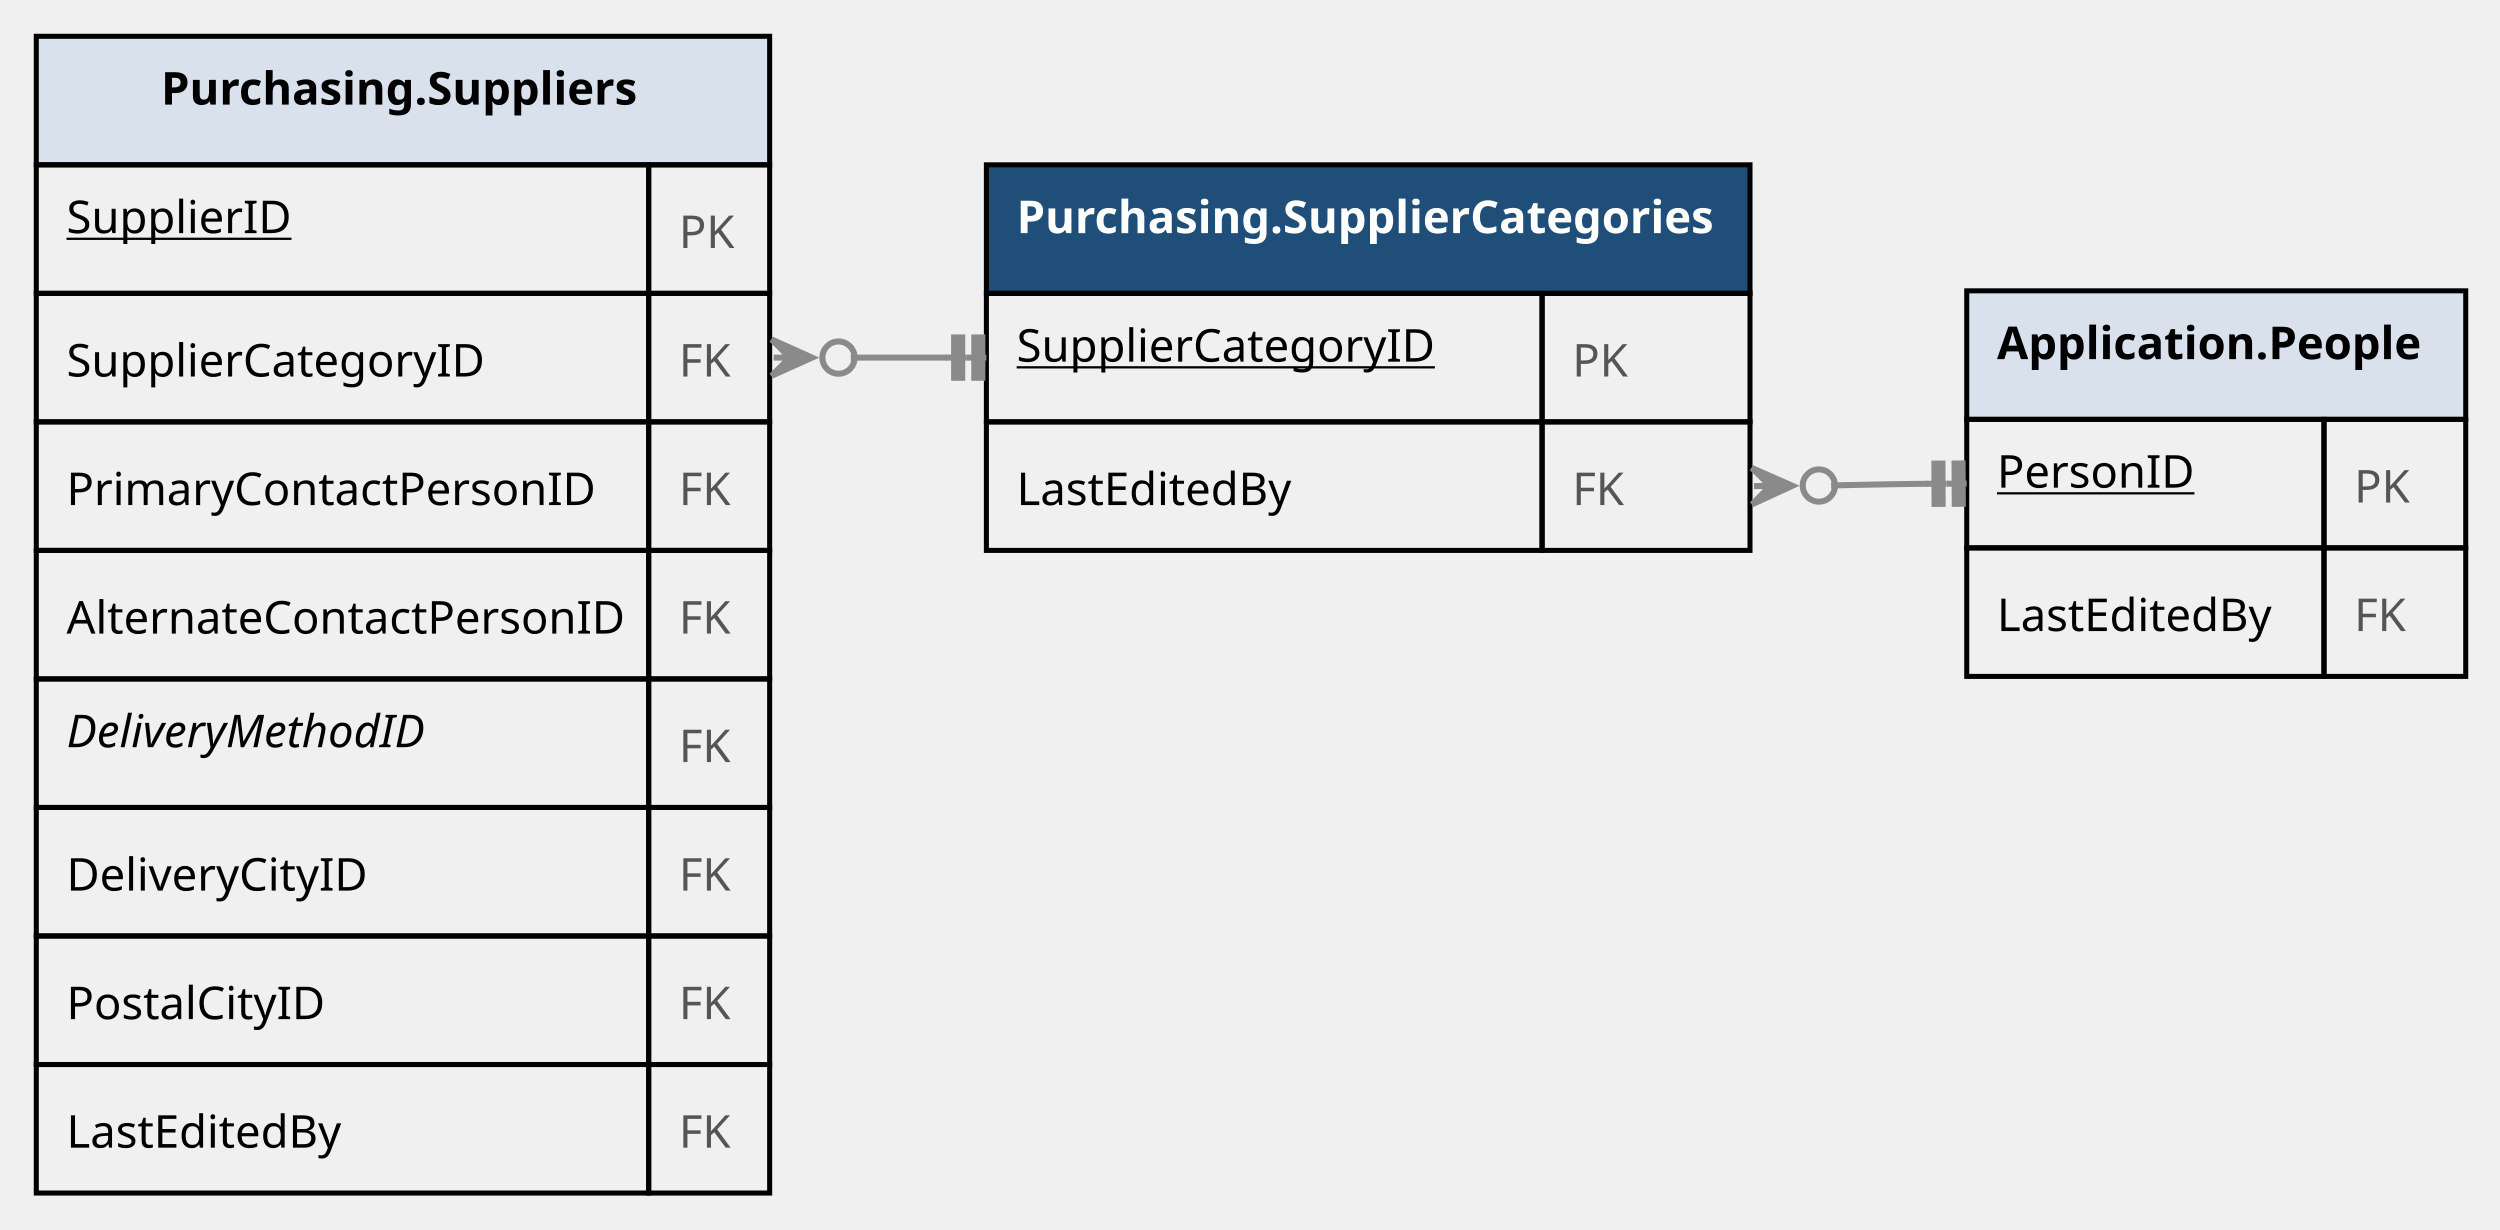
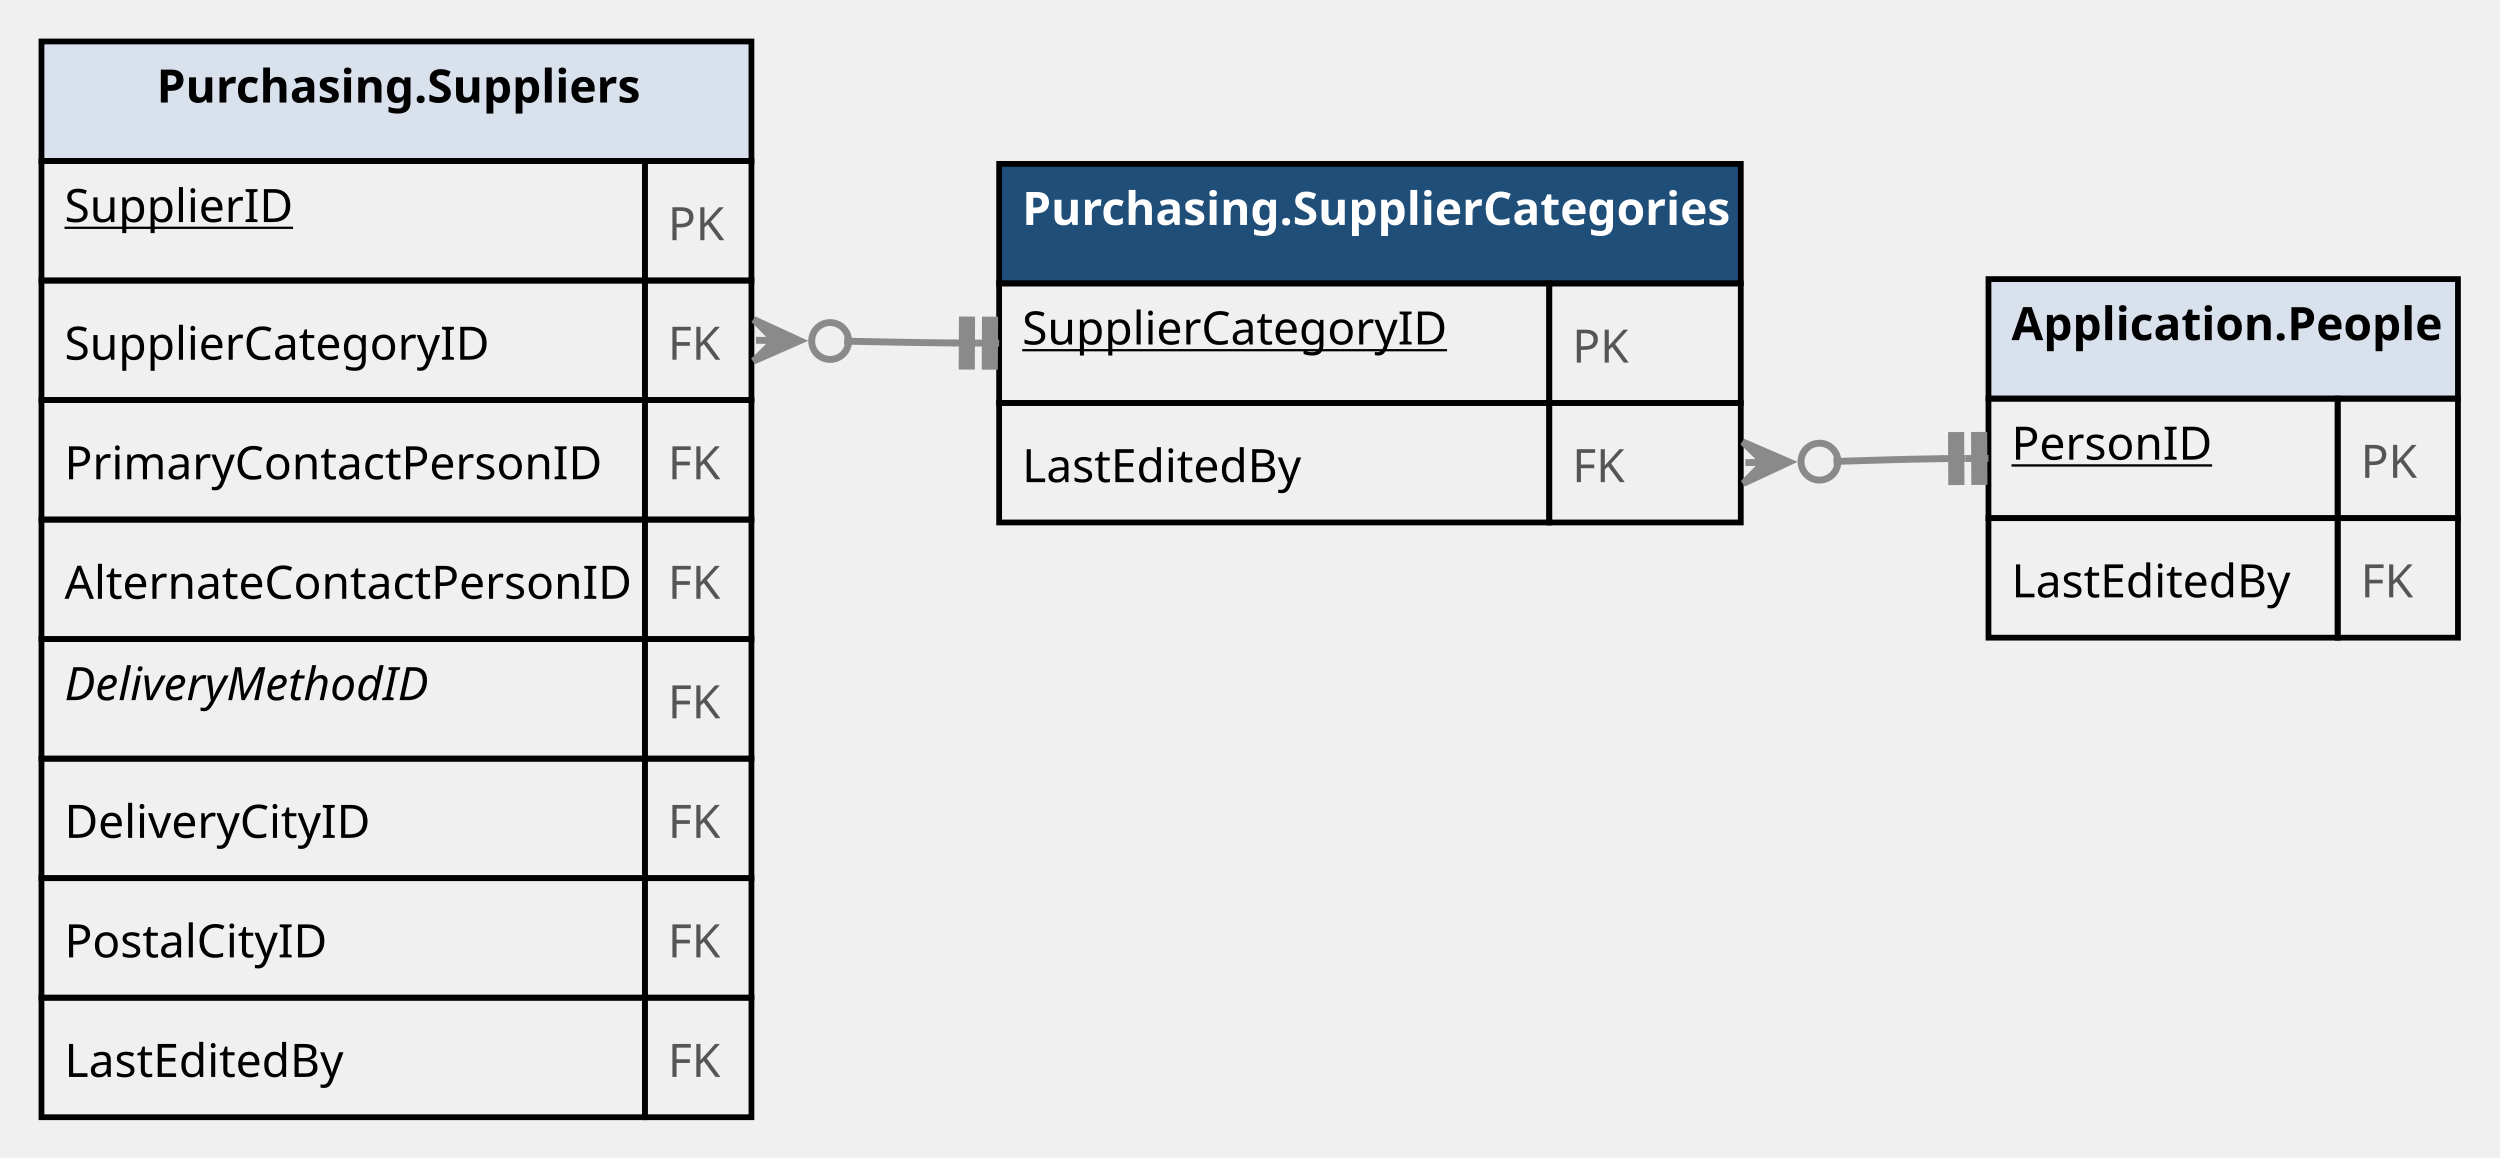
- <svg xmlns="http://www.w3.org/2000/svg" width="496pt" height="244pt" viewBox="0.00 0.00 496.00 244.00">
-   <g id="graph0" class="graph" transform="scale(1 1) rotate(0) translate(7.2 236.7)">
+ <svg xmlns="http://www.w3.org/2000/svg" width="434pt" height="201pt" viewBox="0.00 0.00 434.00 201.00">
+   <g id="graph0" class="graph" transform="scale(1 1) rotate(0) translate(7.2 193.95)">
    <g id="node1" class="node">
-       <polygon fill="#1f4e79" stroke="none" points="188.5,-178.5 188.5,-204 340,-204 340,-178.5 188.5,-178.5" />
-       <polygon fill="none" stroke="#000000" points="188.5,-178.5 188.5,-204 340,-204 340,-178.5 188.5,-178.5" />
-       <text xml:space="preserve" text-anchor="start" x="194.5" y="-190.45" font-family="Noto Sans KR" font-weight="bold" font-size="9.00" fill="#ffffff">Purchasing.SupplierCategories</text>
-       <polygon fill="none" stroke="#000000" points="188.5,-153 188.5,-178.5 298.75,-178.5 298.75,-153 188.5,-153" />
-       <text xml:space="preserve" text-anchor="start" x="194.5" y="-164.95" font-family="Noto Sans KR" text-decoration="underline" font-size="9.00">SupplierCategoryID</text>
-       <polygon fill="none" stroke="#000000" points="298.75,-153 298.75,-178.5 340,-178.5 340,-153 298.75,-153" />
-       <text xml:space="preserve" text-anchor="start" x="304.75" y="-162" font-family="Noto Sans KR" font-size="9.00" fill="#555555">PK</text>
-       <polygon fill="none" stroke="#000000" points="188.5,-127.5 188.5,-153 298.75,-153 298.75,-127.5 188.5,-127.5" />
-       <text xml:space="preserve" text-anchor="start" x="194.5" y="-136.5" font-family="Noto Sans KR" font-size="9.00">LastEditedBy</text>
-       <polygon fill="none" stroke="#000000" points="298.75,-127.5 298.75,-153 340,-153 340,-127.5 298.75,-127.5" />
-       <text xml:space="preserve" text-anchor="start" x="304.75" y="-136.5" font-family="Noto Sans KR" font-size="9.00" fill="#555555">FK</text>
+       <polygon fill="#1f4e79" stroke="none" points="166.25,-144.75 166.25,-165.5 295,-165.5 295,-144.75 166.25,-144.75" />
+       <polygon fill="none" stroke="#000000" points="166.25,-144.75 166.25,-165.5 295,-165.5 295,-144.75 166.25,-144.75" />
+       <text xml:space="preserve" text-anchor="start" x="170.25" y="-154.9" font-family="Noto Sans KR" font-weight="bold" font-size="8.00" fill="#ffffff">Purchasing.SupplierCategories</text>
+       <polygon fill="none" stroke="#000000" points="166.25,-124 166.25,-144.75 261.75,-144.75 261.75,-124 166.25,-124" />
+       <text xml:space="preserve" text-anchor="start" x="170.25" y="-134.15" font-family="Noto Sans KR" text-decoration="underline" font-size="8.00">SupplierCategoryID</text>
+       <polygon fill="none" stroke="#000000" points="261.75,-124 261.75,-144.75 295,-144.75 295,-124 261.75,-124" />
+       <text xml:space="preserve" text-anchor="start" x="265.75" y="-131" font-family="Noto Sans KR" font-size="8.00" fill="#555555">PK</text>
+       <polygon fill="none" stroke="#000000" points="166.25,-103.25 166.25,-124 261.75,-124 261.75,-103.25 166.25,-103.25" />
+       <text xml:space="preserve" text-anchor="start" x="170.25" y="-110.25" font-family="Noto Sans KR" font-size="8.00">LastEditedBy</text>
+       <polygon fill="none" stroke="#000000" points="261.75,-103.25 261.75,-124 295,-124 295,-103.25 261.75,-103.25" />
+       <text xml:space="preserve" text-anchor="start" x="265.75" y="-110.25" font-family="Noto Sans KR" font-size="8.00" fill="#555555">FK</text>
    </g>
    <g id="node2" class="node">
-       <polygon fill="#d9e2ec" stroke="none" points="383,-153.5 383,-179 482,-179 482,-153.5 383,-153.5" />
-       <polygon fill="none" stroke="#000000" points="383,-153.5 383,-179 482,-179 482,-153.5 383,-153.5" />
-       <text xml:space="preserve" text-anchor="start" x="389" y="-165.45" font-family="Noto Sans KR" font-weight="bold" font-size="9.00" fill="#000000">Application.People</text>
-       <polygon fill="none" stroke="#000000" points="383,-128 383,-153.5 453.88,-153.5 453.88,-128 383,-128" />
-       <text xml:space="preserve" text-anchor="start" x="389" y="-139.95" font-family="Noto Sans KR" text-decoration="underline" font-size="9.00">PersonID</text>
-       <polygon fill="none" stroke="#000000" points="453.88,-128 453.88,-153.5 482,-153.5 482,-128 453.88,-128" />
-       <text xml:space="preserve" text-anchor="start" x="459.88" y="-137" font-family="Noto Sans KR" font-size="9.00" fill="#555555">PK</text>
-       <polygon fill="none" stroke="#000000" points="383,-102.5 383,-128 453.88,-128 453.88,-102.5 383,-102.5" />
-       <text xml:space="preserve" text-anchor="start" x="389" y="-111.5" font-family="Noto Sans KR" font-size="9.00">LastEditedBy</text>
-       <polygon fill="none" stroke="#000000" points="453.88,-102.5 453.88,-128 482,-128 482,-102.5 453.88,-102.5" />
-       <text xml:space="preserve" text-anchor="start" x="459.88" y="-111.5" font-family="Noto Sans KR" font-size="9.00" fill="#555555">FK</text>
+       <polygon fill="#d9e2ec" stroke="none" points="338,-124.75 338,-145.5 419.5,-145.5 419.5,-124.75 338,-124.75" />
+       <polygon fill="none" stroke="#000000" points="338,-124.75 338,-145.5 419.5,-145.5 419.5,-124.75 338,-124.75" />
+       <text xml:space="preserve" text-anchor="start" x="342" y="-134.9" font-family="Noto Sans KR" font-weight="bold" font-size="8.00" fill="#000000">Application.People</text>
+       <polygon fill="none" stroke="#000000" points="338,-104 338,-124.75 398.62,-124.75 398.62,-104 338,-104" />
+       <text xml:space="preserve" text-anchor="start" x="342" y="-114.15" font-family="Noto Sans KR" text-decoration="underline" font-size="8.00">PersonID</text>
+       <polygon fill="none" stroke="#000000" points="398.62,-104 398.62,-124.75 419.5,-124.75 419.5,-104 398.62,-104" />
+       <text xml:space="preserve" text-anchor="start" x="402.62" y="-111" font-family="Noto Sans KR" font-size="8.00" fill="#555555">PK</text>
+       <polygon fill="none" stroke="#000000" points="338,-83.25 338,-104 398.62,-104 398.62,-83.25 338,-83.25" />
+       <text xml:space="preserve" text-anchor="start" x="342" y="-90.25" font-family="Noto Sans KR" font-size="8.00">LastEditedBy</text>
+       <polygon fill="none" stroke="#000000" points="398.62,-83.25 398.62,-104 419.5,-104 419.5,-83.25 398.62,-83.25" />
+       <text xml:space="preserve" text-anchor="start" x="402.62" y="-90.25" font-family="Noto Sans KR" font-size="8.00" fill="#555555">FK</text>
    </g>
    <g id="edge1" class="edge">
-       <path fill="none" stroke="#8a8a8a" stroke-width="1.2" d="M356.09,-140.39C362.33,-140.51 367.52,-140.65 375.18,-140.72" />
-       <polygon fill="#8a8a8a" stroke="#8a8a8a" stroke-width="1.2" points="348.4,-140.32 340.43,-136.65 344,-140.29 340.8,-140.26 340.8,-140.26 340.8,-140.26 344,-140.29 340.37,-143.85 348.4,-140.32" />
-       <ellipse fill="none" stroke="#8a8a8a" stroke-width="1.2" cx="353.66" cy="-140.37" rx="3.2" ry="3.2" />
-       <polygon fill="#8a8a8a" stroke="#8a8a8a" stroke-width="1.2" points="382.22,-136.75 382.18,-144.75 380.58,-144.74 380.62,-136.74 382.22,-136.75" />
-       <polyline fill="none" stroke="#8a8a8a" stroke-width="1.2" points="383,-140.75 379,-140.73" />
-       <polygon fill="#8a8a8a" stroke="#8a8a8a" stroke-width="1.2" points="378.22,-136.73 378.18,-144.73 376.58,-144.72 376.62,-136.72 378.22,-136.73" />
-       <polyline fill="none" stroke="#8a8a8a" stroke-width="1.2" points="379,-140.73 375,-140.72" />
+       <path fill="none" stroke="#8a8a8a" stroke-width="1.2" d="M311.09,-113.84C317.33,-114.01 322.52,-114.23 330.18,-114.33" />
+       <polygon fill="#8a8a8a" stroke="#8a8a8a" stroke-width="1.2" points="303.4,-113.74 295.45,-110.03 299,-113.68 295.8,-113.64 295.8,-113.64 295.8,-113.64 299,-113.68 295.35,-117.23 303.4,-113.74" />
+       <ellipse fill="none" stroke="#8a8a8a" stroke-width="1.2" cx="308.66" cy="-113.81" rx="3.2" ry="3.2" />
+       <polygon fill="#8a8a8a" stroke="#8a8a8a" stroke-width="1.2" points="337.22,-110.37 337.18,-118.37 335.58,-118.36 335.62,-110.36 337.22,-110.37" />
+       <polyline fill="none" stroke="#8a8a8a" stroke-width="1.2" points="338,-114.38 334,-114.35" />
+       <polygon fill="#8a8a8a" stroke="#8a8a8a" stroke-width="1.2" points="333.22,-110.35 333.18,-118.35 331.58,-118.34 331.62,-110.34 333.22,-110.35" />
+       <polyline fill="none" stroke="#8a8a8a" stroke-width="1.2" points="334,-114.35 330,-114.33" />
    </g>
    <g id="node3" class="node">
-       <polygon fill="#d9e2ec" stroke="none" points="0,-204 0,-229.5 145.5,-229.5 145.5,-204 0,-204" />
-       <polygon fill="none" stroke="#000000" points="0,-204 0,-229.5 145.5,-229.5 145.5,-204 0,-204" />
-       <text xml:space="preserve" text-anchor="start" x="24.75" y="-215.95" font-family="Noto Sans KR" font-weight="bold" font-size="9.00" fill="#000000">Purchasing.Suppliers</text>
-       <polygon fill="none" stroke="#000000" points="0,-178.5 0,-204 121.5,-204 121.5,-178.5 0,-178.5" />
-       <text xml:space="preserve" text-anchor="start" x="6" y="-190.45" font-family="Noto Sans KR" text-decoration="underline" font-size="9.00">SupplierID</text>
-       <polygon fill="none" stroke="#000000" points="121.5,-178.5 121.5,-204 145.5,-204 145.5,-178.5 121.5,-178.5" />
-       <text xml:space="preserve" text-anchor="start" x="127.5" y="-187.5" font-family="Noto Sans KR" font-size="9.00" fill="#555555">PK</text>
-       <polygon fill="none" stroke="#000000" points="0,-153 0,-178.5 121.5,-178.5 121.5,-153 0,-153" />
-       <text xml:space="preserve" text-anchor="start" x="6" y="-162" font-family="Noto Sans KR" font-size="9.00">SupplierCategoryID</text>
-       <polygon fill="none" stroke="#000000" points="121.5,-153 121.5,-178.5 145.5,-178.5 145.5,-153 121.5,-153" />
-       <text xml:space="preserve" text-anchor="start" x="127.5" y="-162" font-family="Noto Sans KR" font-size="9.00" fill="#555555">FK</text>
-       <polygon fill="none" stroke="#000000" points="0,-127.5 0,-153 121.5,-153 121.5,-127.5 0,-127.5" />
-       <text xml:space="preserve" text-anchor="start" x="6" y="-136.5" font-family="Noto Sans KR" font-size="9.00">PrimaryContactPersonID</text>
-       <polygon fill="none" stroke="#000000" points="121.5,-127.5 121.5,-153 145.5,-153 145.5,-127.5 121.5,-127.5" />
-       <text xml:space="preserve" text-anchor="start" x="127.5" y="-136.5" font-family="Noto Sans KR" font-size="9.00" fill="#555555">FK</text>
-       <polygon fill="none" stroke="#000000" points="0,-102 0,-127.5 121.5,-127.5 121.5,-102 0,-102" />
-       <text xml:space="preserve" text-anchor="start" x="6" y="-111" font-family="Noto Sans KR" font-size="9.00">AlternateContactPersonID</text>
-       <polygon fill="none" stroke="#000000" points="121.5,-102 121.5,-127.5 145.5,-127.5 145.5,-102 121.5,-102" />
-       <text xml:space="preserve" text-anchor="start" x="127.5" y="-111" font-family="Noto Sans KR" font-size="9.00" fill="#555555">FK</text>
-       <polygon fill="none" stroke="#000000" points="0,-76.5 0,-102 121.5,-102 121.5,-76.5 0,-76.5" />
-       <text xml:space="preserve" text-anchor="start" x="6" y="-88.45" font-family="Noto Sans KR" font-style="italic" font-size="9.00">DeliveryMethodID</text>
-       <polygon fill="none" stroke="#000000" points="121.5,-76.5 121.5,-102 145.5,-102 145.5,-76.5 121.5,-76.5" />
-       <text xml:space="preserve" text-anchor="start" x="127.5" y="-85.5" font-family="Noto Sans KR" font-size="9.00" fill="#555555">FK</text>
-       <polygon fill="none" stroke="#000000" points="0,-51 0,-76.5 121.5,-76.5 121.5,-51 0,-51" />
-       <text xml:space="preserve" text-anchor="start" x="6" y="-60" font-family="Noto Sans KR" font-size="9.00">DeliveryCityID</text>
-       <polygon fill="none" stroke="#000000" points="121.5,-51 121.5,-76.5 145.5,-76.5 145.5,-51 121.5,-51" />
-       <text xml:space="preserve" text-anchor="start" x="127.5" y="-60" font-family="Noto Sans KR" font-size="9.00" fill="#555555">FK</text>
-       <polygon fill="none" stroke="#000000" points="0,-25.5 0,-51 121.5,-51 121.5,-25.5 0,-25.5" />
-       <text xml:space="preserve" text-anchor="start" x="6" y="-34.5" font-family="Noto Sans KR" font-size="9.00">PostalCityID</text>
-       <polygon fill="none" stroke="#000000" points="121.5,-25.5 121.5,-51 145.5,-51 145.5,-25.5 121.5,-25.5" />
-       <text xml:space="preserve" text-anchor="start" x="127.5" y="-34.5" font-family="Noto Sans KR" font-size="9.00" fill="#555555">FK</text>
-       <polygon fill="none" stroke="#000000" points="0,0 0,-25.5 121.5,-25.5 121.5,0 0,0" />
-       <text xml:space="preserve" text-anchor="start" x="6" y="-9" font-family="Noto Sans KR" font-size="9.00">LastEditedBy</text>
-       <polygon fill="none" stroke="#000000" points="121.5,0 121.5,-25.5 145.5,-25.5 145.5,0 121.5,0" />
-       <text xml:space="preserve" text-anchor="start" x="127.5" y="-9" font-family="Noto Sans KR" font-size="9.00" fill="#555555">FK</text>
+       <polygon fill="#d9e2ec" stroke="none" points="0,-166 0,-186.75 123.25,-186.75 123.25,-166 0,-166" />
+       <polygon fill="none" stroke="#000000" points="0,-166 0,-186.75 123.25,-186.75 123.25,-166 0,-166" />
+       <text xml:space="preserve" text-anchor="start" x="20" y="-176.15" font-family="Noto Sans KR" font-weight="bold" font-size="8.00" fill="#000000">Purchasing.Suppliers</text>
+       <polygon fill="none" stroke="#000000" points="0,-145.25 0,-166 104.75,-166 104.75,-145.25 0,-145.25" />
+       <text xml:space="preserve" text-anchor="start" x="4" y="-155.4" font-family="Noto Sans KR" text-decoration="underline" font-size="8.00">SupplierID</text>
+       <polygon fill="none" stroke="#000000" points="104.75,-145.25 104.75,-166 123.25,-166 123.25,-145.25 104.75,-145.25" />
+       <text xml:space="preserve" text-anchor="start" x="108.75" y="-152.25" font-family="Noto Sans KR" font-size="8.00" fill="#555555">PK</text>
+       <polygon fill="none" stroke="#000000" points="0,-124.5 0,-145.25 104.75,-145.25 104.75,-124.5 0,-124.5" />
+       <text xml:space="preserve" text-anchor="start" x="4" y="-131.5" font-family="Noto Sans KR" font-size="8.00">SupplierCategoryID</text>
+       <polygon fill="none" stroke="#000000" points="104.75,-124.5 104.75,-145.25 123.25,-145.25 123.25,-124.5 104.75,-124.5" />
+       <text xml:space="preserve" text-anchor="start" x="108.75" y="-131.5" font-family="Noto Sans KR" font-size="8.00" fill="#555555">FK</text>
+       <polygon fill="none" stroke="#000000" points="0,-103.75 0,-124.5 104.75,-124.5 104.75,-103.75 0,-103.75" />
+       <text xml:space="preserve" text-anchor="start" x="4" y="-110.75" font-family="Noto Sans KR" font-size="8.00">PrimaryContactPersonID</text>
+       <polygon fill="none" stroke="#000000" points="104.75,-103.75 104.75,-124.5 123.25,-124.5 123.25,-103.75 104.75,-103.75" />
+       <text xml:space="preserve" text-anchor="start" x="108.75" y="-110.75" font-family="Noto Sans KR" font-size="8.00" fill="#555555">FK</text>
+       <polygon fill="none" stroke="#000000" points="0,-83 0,-103.75 104.75,-103.75 104.75,-83 0,-83" />
+       <text xml:space="preserve" text-anchor="start" x="4" y="-90" font-family="Noto Sans KR" font-size="8.00">AlternateContactPersonID</text>
+       <polygon fill="none" stroke="#000000" points="104.75,-83 104.75,-103.75 123.25,-103.75 123.25,-83 104.75,-83" />
+       <text xml:space="preserve" text-anchor="start" x="108.75" y="-90" font-family="Noto Sans KR" font-size="8.00" fill="#555555">FK</text>
+       <polygon fill="none" stroke="#000000" points="0,-62.25 0,-83 104.75,-83 104.75,-62.25 0,-62.25" />
+       <text xml:space="preserve" text-anchor="start" x="4" y="-72.4" font-family="Noto Sans KR" font-style="italic" font-size="8.00">DeliveryMethodID</text>
+       <polygon fill="none" stroke="#000000" points="104.75,-62.25 104.75,-83 123.25,-83 123.25,-62.25 104.75,-62.25" />
+       <text xml:space="preserve" text-anchor="start" x="108.75" y="-69.25" font-family="Noto Sans KR" font-size="8.00" fill="#555555">FK</text>
+       <polygon fill="none" stroke="#000000" points="0,-41.5 0,-62.25 104.75,-62.25 104.75,-41.5 0,-41.5" />
+       <text xml:space="preserve" text-anchor="start" x="4" y="-48.5" font-family="Noto Sans KR" font-size="8.00">DeliveryCityID</text>
+       <polygon fill="none" stroke="#000000" points="104.75,-41.5 104.75,-62.25 123.25,-62.25 123.25,-41.5 104.75,-41.5" />
+       <text xml:space="preserve" text-anchor="start" x="108.75" y="-48.5" font-family="Noto Sans KR" font-size="8.00" fill="#555555">FK</text>
+       <polygon fill="none" stroke="#000000" points="0,-20.75 0,-41.5 104.75,-41.5 104.75,-20.75 0,-20.75" />
+       <text xml:space="preserve" text-anchor="start" x="4" y="-27.75" font-family="Noto Sans KR" font-size="8.00">PostalCityID</text>
+       <polygon fill="none" stroke="#000000" points="104.75,-20.75 104.75,-41.5 123.25,-41.5 123.25,-20.75 104.75,-20.75" />
+       <text xml:space="preserve" text-anchor="start" x="108.75" y="-27.75" font-family="Noto Sans KR" font-size="8.00" fill="#555555">FK</text>
+       <polygon fill="none" stroke="#000000" points="0,0 0,-20.75 104.75,-20.75 104.75,0 0,0" />
+       <text xml:space="preserve" text-anchor="start" x="4" y="-7" font-family="Noto Sans KR" font-size="8.00">LastEditedBy</text>
+       <polygon fill="none" stroke="#000000" points="104.75,0 104.75,-20.75 123.25,-20.75 123.25,0 104.75,0" />
+       <text xml:space="preserve" text-anchor="start" x="108.75" y="-7" font-family="Noto Sans KR" font-size="8.00" fill="#555555">FK</text>
    </g>
    <g id="edge2" class="edge">
-       <path fill="none" stroke="#8a8a8a" stroke-width="1.2" d="M161.59,-165.75C167.83,-165.75 173.03,-165.75 180.68,-165.75" />
-       <polygon fill="#8a8a8a" stroke="#8a8a8a" stroke-width="1.2" points="153.9,-165.75 145.9,-162.15 149.5,-165.75 146.3,-165.75 146.3,-165.75 146.3,-165.75 149.5,-165.75 145.9,-169.35 153.9,-165.75" />
-       <ellipse fill="none" stroke="#8a8a8a" stroke-width="1.2" cx="159.16" cy="-165.75" rx="3.2" ry="3.2" />
-       <polygon fill="#8a8a8a" stroke="#8a8a8a" stroke-width="1.2" points="187.7,-161.75 187.7,-169.75 186.1,-169.75 186.1,-161.75 187.7,-161.75" />
-       <polyline fill="none" stroke="#8a8a8a" stroke-width="1.2" points="188.5,-165.75 184.5,-165.75" />
-       <polygon fill="#8a8a8a" stroke="#8a8a8a" stroke-width="1.2" points="183.7,-161.75 183.7,-169.75 182.1,-169.75 182.1,-161.75 183.7,-161.75" />
-       <polyline fill="none" stroke="#8a8a8a" stroke-width="1.2" points="184.5,-165.75 180.5,-165.75" />
+       <path fill="none" stroke="#8a8a8a" stroke-width="1.2" d="M139.34,-134.73C145.58,-134.62 150.77,-134.47 158.43,-134.41" />
+       <polygon fill="#8a8a8a" stroke="#8a8a8a" stroke-width="1.2" points="131.65,-134.8 123.62,-131.27 127.25,-134.84 124.05,-134.87 124.05,-134.87 124.05,-134.87 127.25,-134.84 123.68,-138.47 131.65,-134.8" />
+       <ellipse fill="none" stroke="#8a8a8a" stroke-width="1.2" cx="136.91" cy="-134.75" rx="3.2" ry="3.2" />
+       <polygon fill="#8a8a8a" stroke="#8a8a8a" stroke-width="1.2" points="165.43,-130.38 165.47,-138.38 163.87,-138.38 163.83,-130.38 165.43,-130.38" />
+       <polyline fill="none" stroke="#8a8a8a" stroke-width="1.2" points="166.25,-134.38 162.25,-134.39" />
+       <polygon fill="#8a8a8a" stroke="#8a8a8a" stroke-width="1.2" points="161.43,-130.39 161.47,-138.39 159.87,-138.4 159.83,-130.4 161.43,-130.39" />
+       <polyline fill="none" stroke="#8a8a8a" stroke-width="1.2" points="162.25,-134.39 158.25,-134.41" />
    </g>
  </g>
</svg>
